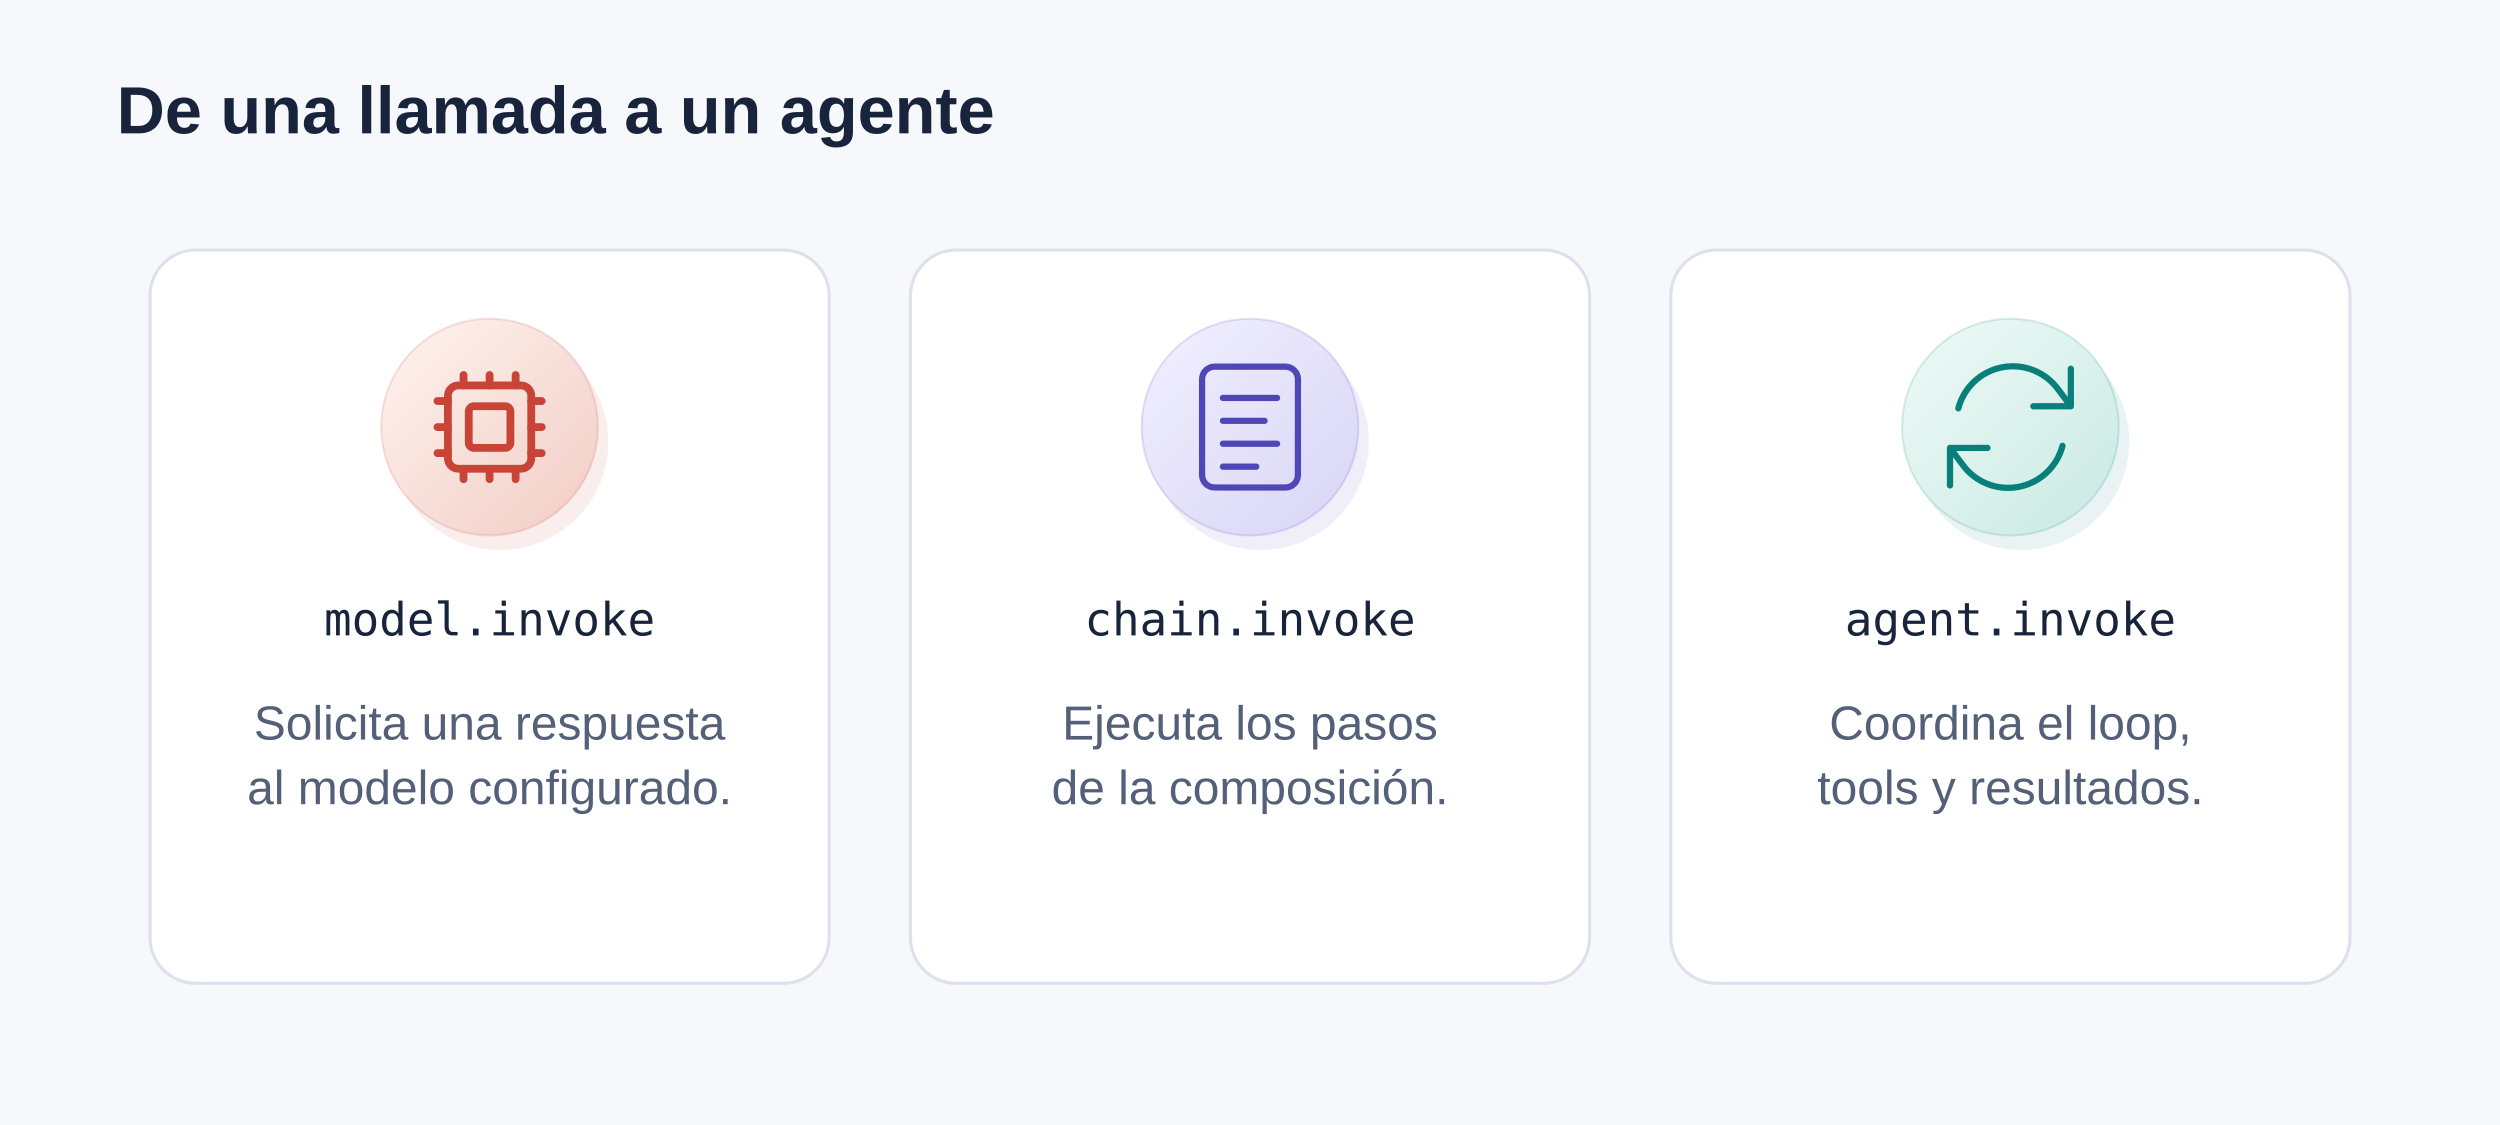
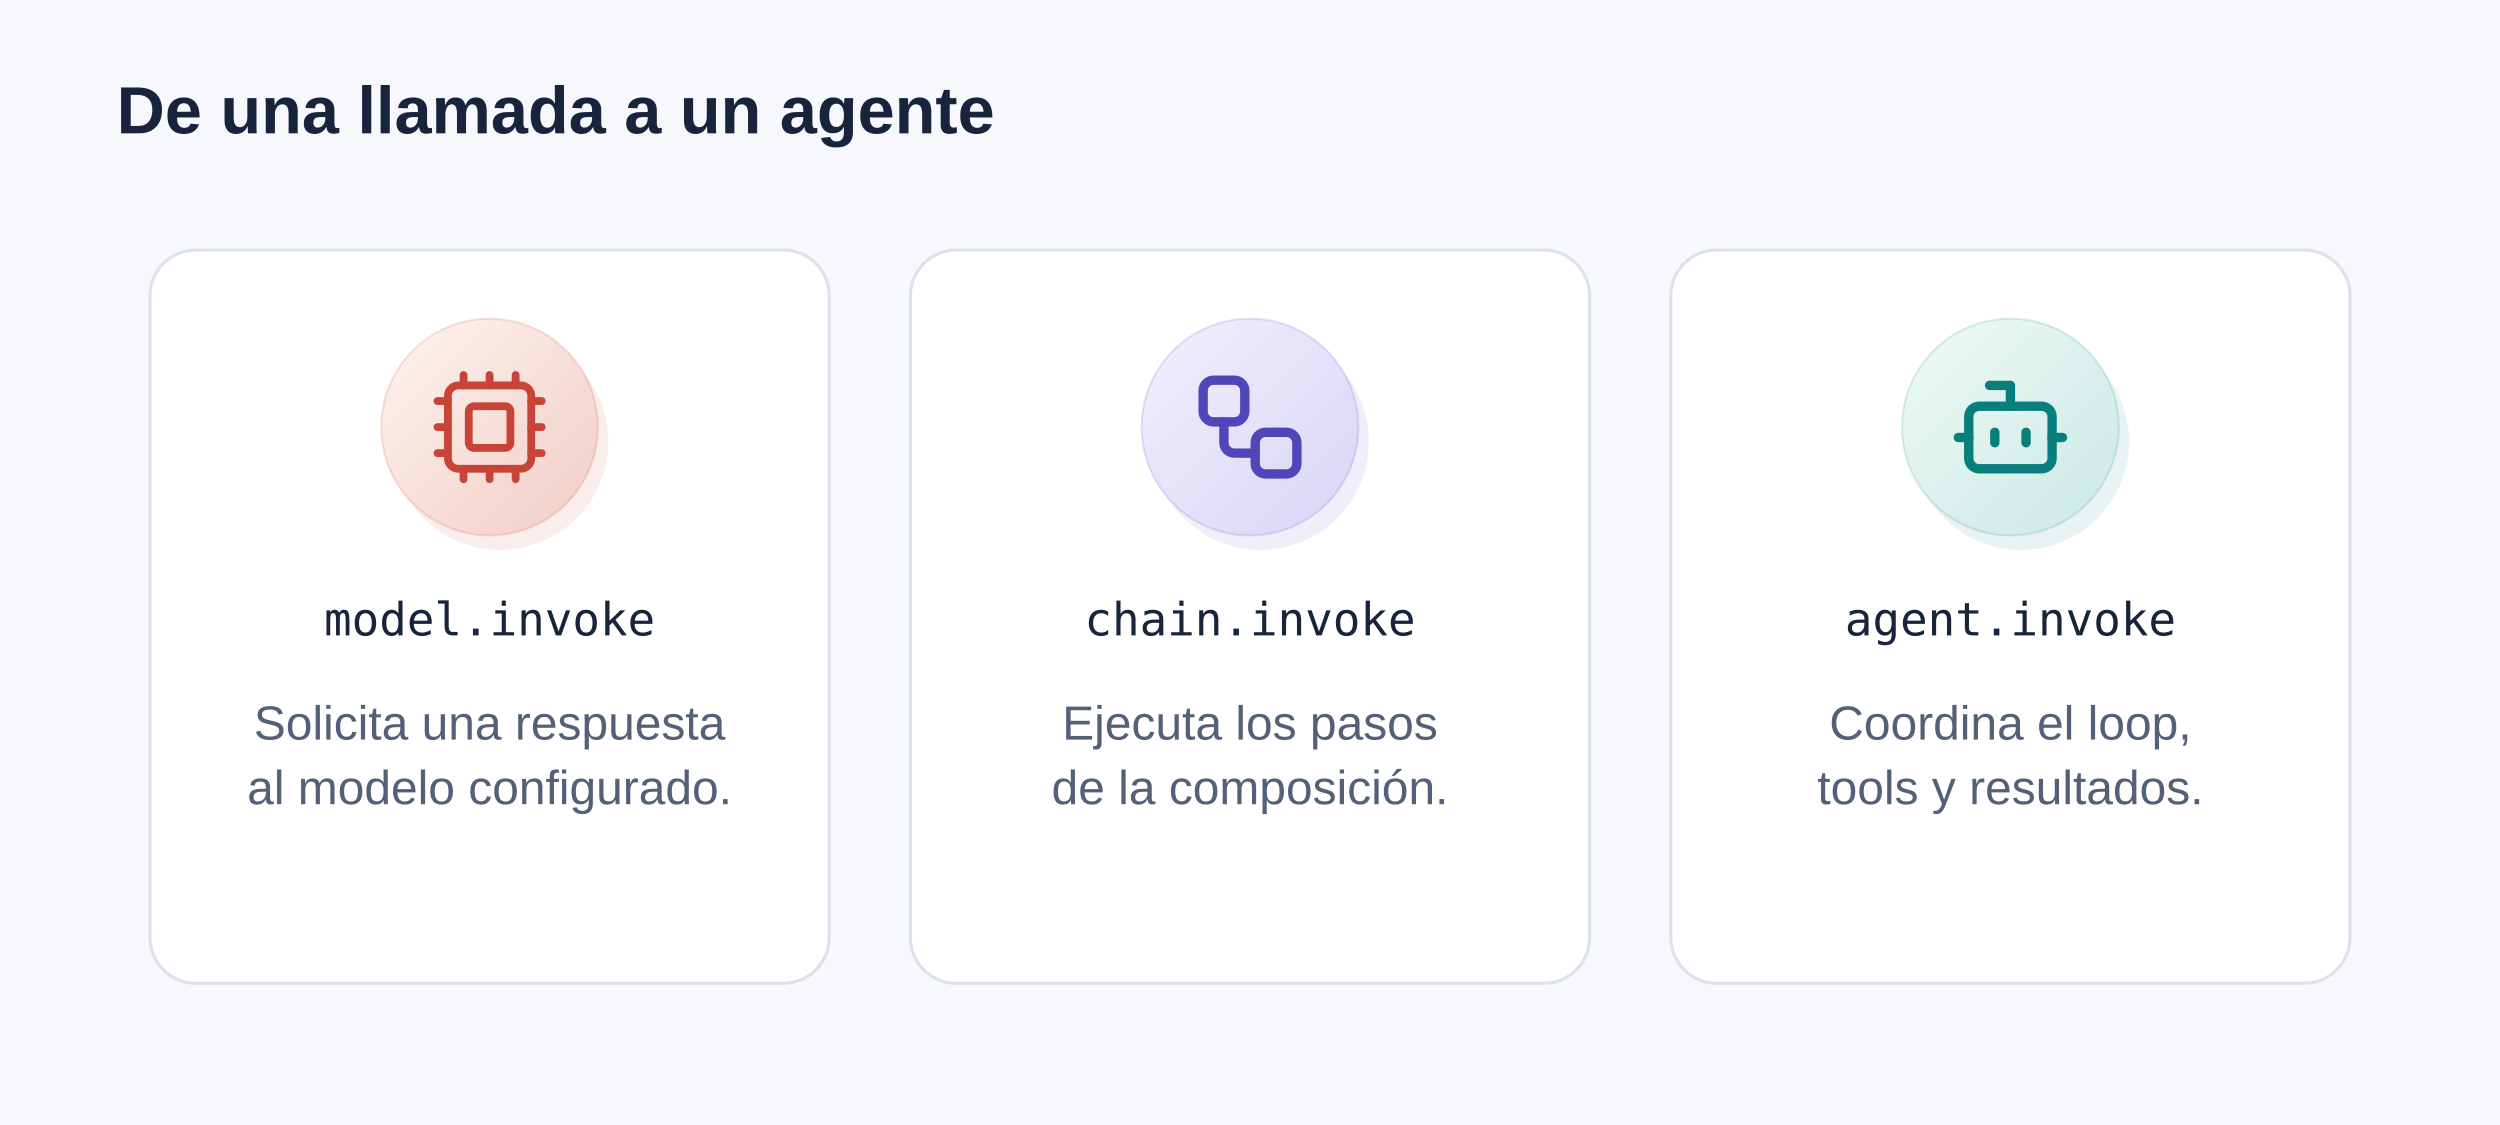
<svg xmlns="http://www.w3.org/2000/svg" viewBox="0 0 1200 540" role="img" aria-labelledby="title description">
  <defs>
    <linearGradient id="coral" x2="1" y2="1">
      <stop stop-color="#fff4ef" />
      <stop offset="1" stop-color="#f1ccc5" />
    </linearGradient>
    <linearGradient id="indigo" x2="1" y2="1">
      <stop stop-color="#f2f0ff" />
      <stop offset="1" stop-color="#d8d4f5" />
    </linearGradient>
    <linearGradient id="teal" x2="1" y2="1">
      <stop stop-color="#effaf7" />
      <stop offset="1" stop-color="#c9e9e3" />
    </linearGradient>
    <marker id="arrow" viewBox="0 0 10 10" refX="8" refY="5" markerWidth="7" markerHeight="7" orient="auto">
      <path d="m2 1 6 4-6 4" fill="none" stroke="#536078" stroke-width="1.6" stroke-linecap="round" stroke-linejoin="round" />
    </marker>
    <style>text{font-family:'Segoe UI',Arial,sans-serif;fill:#17243b}.title{font-size:32px;font-weight:700}.label{font-size:26px;font-weight:700}.body{font-size:23px;fill:#536078}.small{font-size:22px;fill:#536078}.mono{font-family:Consolas,monospace;font-size:22px}.line{fill:none;stroke:#536078;stroke-width:2.5;stroke-linecap:round;stroke-linejoin:round;marker-end:url(#arrow)}.icon{fill:none;stroke-width:3;stroke-linecap:round;stroke-linejoin:round}.card{fill:#fff;stroke:#dce1eb;stroke-width:1.5}</style>
  </defs>
  <rect width="1200" height="540" fill="#f7f8fc" />
  <text x="56" y="64" class="title">De una llamada a un agente</text>
  <rect x="72" y="120" width="326" height="352" rx="22" class="card" />
  <rect x="437" y="120" width="326" height="352" rx="22" class="card" />
  <rect x="802" y="120" width="326" height="352" rx="22" class="card" />
  <circle cx="240" cy="212" r="52" fill="#c74436" opacity=".09" />
  <circle cx="235" cy="205" r="52" fill="url(#coral)" stroke="#c74436" stroke-opacity=".15" />
  <g transform="translate(235 205)" class="icon" stroke="#c74436">
    <g transform="translate(-30 -30) scale(2.5)" fill="none" stroke-width="1.5" stroke-linecap="round" stroke-linejoin="round">
      <path d="M12 20v2M12 2v2M17 20v2M17 2v2M2 12h2M2 17h2M2 7h2M20 12h2M20 17h2M20 7h2M7 20v2M7 2v2" />
      <rect x="4" y="4" width="16" height="16" rx="2" />
      <rect x="8" y="8" width="8" height="8" rx="1" />
    </g>
  </g>
  <circle cx="605" cy="212" r="52" fill="#4f46b8" opacity=".09" />
  <circle cx="600" cy="205" r="52" fill="url(#indigo)" stroke="#4f46b8" stroke-opacity=".15" />
-   <g transform="translate(600 205)" class="icon" stroke="#4f46b8">
-     <rect x="-23" y="-29" width="46" height="58" rx="6" />
-     <path d="M-13-14h26M-13-3h20M-13 8h26M-13 19H3" />
+   <g transform="translate(600 205)">
+     <g data-icon="workflow" transform="translate(-30 -30) scale(2.5)" fill="none" stroke="#4f46b8" stroke-width="1.8" stroke-linecap="round" stroke-linejoin="round">
+       <rect width="8" height="8" x="3" y="3" rx="2" />
+       <path d="M7 11v4a2 2 0 0 0 2 2h4" />
+       <rect width="8" height="8" x="13" y="13" rx="2" />
+     </g>
  </g>
  <circle cx="970" cy="212" r="52" fill="#087f7a" opacity=".09" />
  <circle cx="965" cy="205" r="52" fill="url(#teal)" stroke="#087f7a" stroke-opacity=".15" />
-   <g transform="translate(965 205)" class="icon" stroke="#087f7a">
-     <path d="M-25-9A27 27 0 0 1 23-18l6 8M29-28v18H11M25 9A27 27 0 0 1-23 18l-6-8M-29 28V10h18" />
+   <g transform="translate(965 205)">
+     <g data-icon="bot" transform="translate(-30 -30) scale(2.5)" fill="none" stroke="#087f7a" stroke-width="1.8" stroke-linecap="round" stroke-linejoin="round">
+       <path d="M12 8V4H8" />
+       <rect width="16" height="12" x="4" y="8" rx="2" />
+       <path d="M2 14h2M20 14h2M15 13v2M9 13v2" />
+     </g>
  </g>
  <text x="235" y="305" class="mono" text-anchor="middle">model.invoke</text>
  <text x="600" y="305" class="mono" text-anchor="middle">chain.invoke</text>
  <text x="965" y="305" class="mono" text-anchor="middle">agent.invoke</text>
  <text x="235" y="355" class="body" text-anchor="middle">Solicita una respuesta</text>
  <text x="235" y="386" class="body" text-anchor="middle">al modelo configurado.</text>
  <text x="600" y="355" class="body" text-anchor="middle">Ejecuta los pasos</text>
  <text x="600" y="386" class="body" text-anchor="middle">de la composición.</text>
  <text x="965" y="355" class="body" text-anchor="middle">Coordina el loop,</text>
  <text x="965" y="386" class="body" text-anchor="middle">tools y resultados.</text>
</svg>
